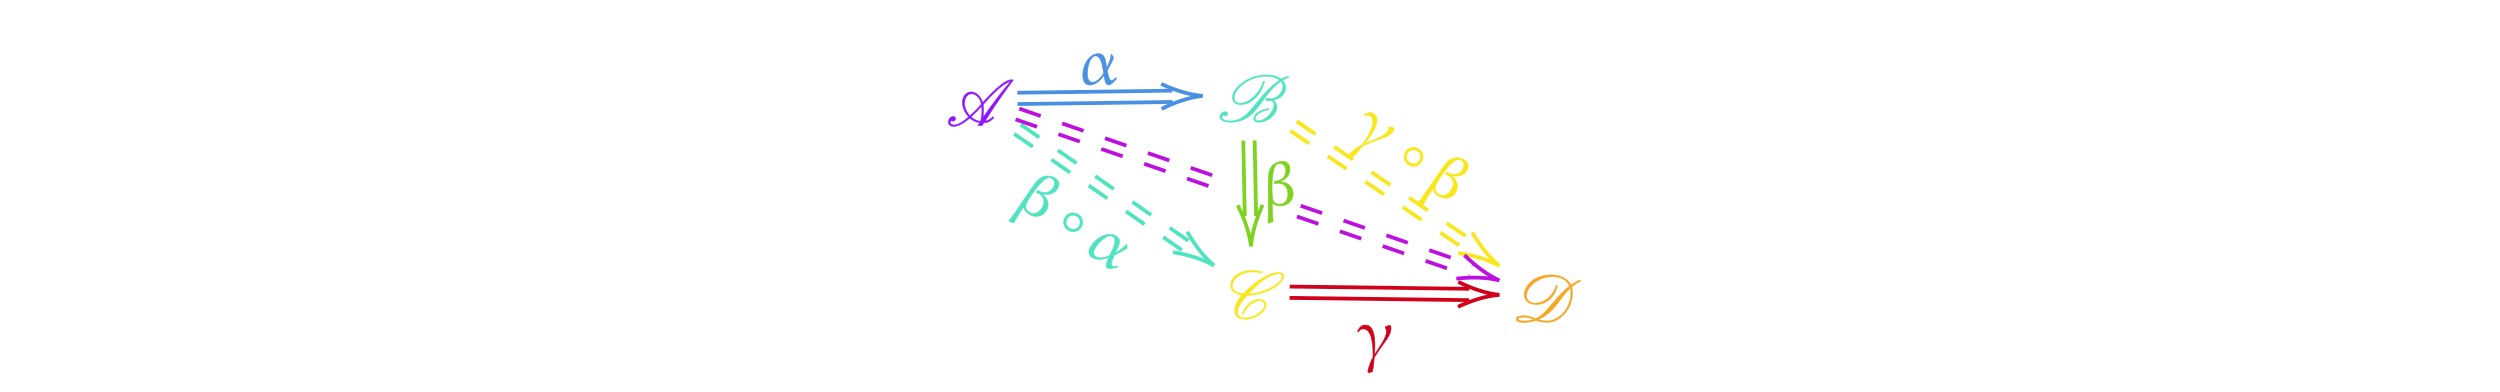
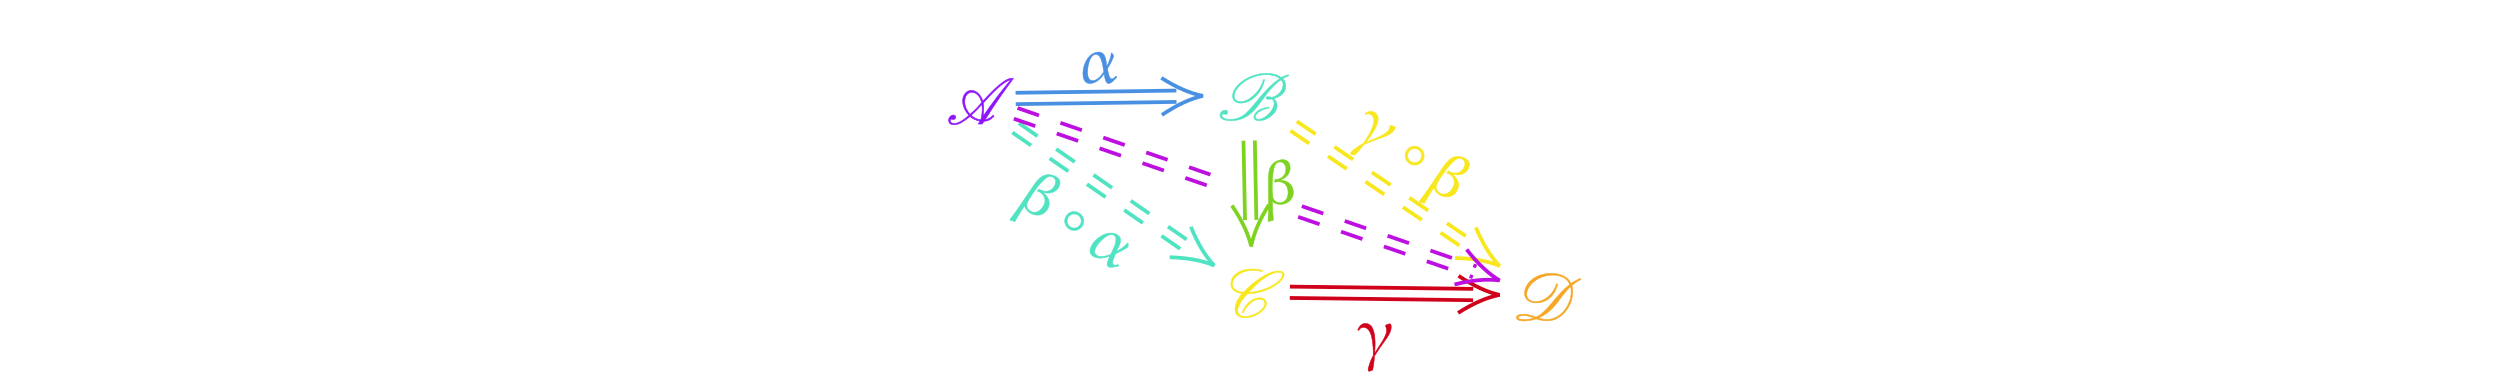
- <svg xmlns="http://www.w3.org/2000/svg" x="0" y="0" width="661.533" height="103.7" style="         width:661.533px;         height:103.7px;         background: transparent;         fill: none; ">
+ <svg xmlns="http://www.w3.org/2000/svg" x="0" y="0" width="661.433" height="103.6" style="         width:661.433px;         height:103.6px;         background: transparent;         fill: none; ">
  <svg class="role-diagram-draw-area">
    <g class="shapes-region" style="stroke: black; fill: none;">
      <g />
    </g>
    <g>
      <g class="connection-group">
        <g class="arrow-line">
-           <path class="connection real" stroke-dasharray="" d="  M269.2,24.54 L310.24,23.98 M269.24,27.54 L310.28,26.98" style="stroke: rgb(74, 144, 226); stroke-opacity: 1; stroke-width: 1px; fill: none; fill-opacity: 1;" />
+           <path class="connection real" stroke-dasharray="" d="  M268.7,24.55 L311.24,23.96 M268.74,27.55 L311.28,26.96" style="stroke: rgb(74, 144, 226); stroke-opacity: 1; stroke-width: 1px; fill: none; fill-opacity: 1;" />
          <g stroke="rgb(74,144,226)" stroke-opacity="1" transform="matrix(-0.9999049,0.01378766,-0.01378766,-0.9999049,318.263,25.36541)" style="stroke: rgb(74, 144, 226); stroke-width: 1px;">
-             <path d=" M10.93,-3.29 Q4.96,-0.45 0,0 Q4.96,0.45 10.93,3.29" />
+             <path d=" M10.93,-4.9 Q4.96,-1 0,0 Q4.96,1 10.93,4.9" />
          </g>
        </g>
      </g>
      <g class="connection-group">
        <g class="arrow-line">
-           <path class="connection real" stroke-dasharray="" d="  M331.99,37.17 L332.38,57.17 M328.99,37.23 L329.38,57.23" style="stroke: rgb(126, 211, 33); stroke-opacity: 1; stroke-width: 1px; fill: none; fill-opacity: 1;" />
+           <path class="connection real" stroke-dasharray="" d="  M331.99,37.17 L332.4,58.17 M328.99,37.23 L329.4,58.23" style="stroke: rgb(126, 211, 33); stroke-opacity: 1; stroke-width: 1px; fill: none; fill-opacity: 1;" />
          <g stroke="rgb(126,211,33)" stroke-opacity="1" transform="matrix(-0.01919744,-0.9998157,0.9998157,-0.01919744,331.0322,65.2)" style="stroke: rgb(126, 211, 33); stroke-width: 1px;">
-             <path d=" M10.93,-3.29 Q4.96,-0.45 0,0 Q4.96,0.45 10.93,3.29" />
+             <path d=" M10.93,-4.9 Q4.96,-1 0,0 Q4.96,1 10.93,4.9" />
          </g>
        </g>
      </g>
      <g class="connection-group">
        <g class="arrow-line">
-           <path class="connection real" stroke-dasharray="6 6" d="  M270.07,32.94 L315.54,64.47 M268.36,35.41 L313.83,66.94" style="stroke: rgb(80, 227, 194); stroke-opacity: 1; stroke-width: 1px; fill: none; fill-opacity: 1;" />
+           <path class="connection real" stroke-dasharray="6 6" d="  M269.57,32.6 L316.37,65.04 M267.86,35.06 L314.66,67.51" style="stroke: rgb(80, 227, 194); stroke-opacity: 1; stroke-width: 1px; fill: none; fill-opacity: 1;" />
          <g stroke="rgb(80,227,194)" stroke-opacity="1" transform="matrix(-0.8217464,-0.5698533,0.5698533,-0.8217464,321.263,70.26558)" style="stroke: rgb(80, 227, 194); stroke-width: 1px;">
-             <path d=" M10.93,-3.29 Q4.96,-0.45 0,0 Q4.96,0.45 10.93,3.29" />
+             <path d=" M10.93,-4.9 Q4.96,-1 0,0 Q4.96,1 10.93,4.9" />
          </g>
        </g>
      </g>
      <g class="connection-group">
        <g class="arrow-line">
-           <path class="connection real" stroke-dasharray="" d="  M341.28,75.83 L388.78,76.42 M341.24,78.83 L388.74,79.42" style="stroke: rgb(208, 2, 27); stroke-opacity: 1; stroke-width: 1px; fill: none; fill-opacity: 1;" />
+           <path class="connection real" stroke-dasharray="" d="  M341.28,75.83 L389.78,76.43 M341.24,78.83 L389.74,79.43" style="stroke: rgb(208, 2, 27); stroke-opacity: 1; stroke-width: 1px; fill: none; fill-opacity: 1;" />
          <g stroke="rgb(208,2,27)" stroke-opacity="1" transform="matrix(-0.999921,-0.01256604,0.01256604,-0.999921,396.763,78.0223)" style="stroke: rgb(208, 2, 27); stroke-width: 1px;">
-             <path d=" M10.93,-3.29 Q4.96,-0.45 0,0 Q4.96,0.45 10.93,3.29" />
+             <path d=" M10.93,-4.9 Q4.96,-1 0,0 Q4.96,1 10.93,4.9" />
          </g>
        </g>
      </g>
      <g class="connection-group">
        <g class="arrow-line">
-           <path class="connection real" stroke-dasharray="6 6" d="  M343.11,32.11 L390.99,64.62 M341.42,34.59 L389.3,67.1" style="stroke: rgb(248, 231, 28); stroke-opacity: 1; stroke-width: 1px; fill: none; fill-opacity: 1;" />
+           <path class="connection real" stroke-dasharray="6 6" d="  M343.11,32.11 L391.81,65.18 M341.42,34.59 L390.13,67.67" style="stroke: rgb(248, 231, 28); stroke-opacity: 1; stroke-width: 1px; fill: none; fill-opacity: 1;" />
          <g stroke="rgb(248,231,28)" stroke-opacity="1" transform="matrix(-0.8272767,-0.5617946,0.5617946,-0.8272767,396.763,70.35748)" style="stroke: rgb(248, 231, 28); stroke-width: 1px;">
-             <path d=" M10.93,-3.29 Q4.96,-0.45 0,0 Q4.96,0.45 10.93,3.29" />
+             <path d=" M10.93,-4.9 Q4.96,-1 0,0 Q4.96,1 10.93,4.9" />
          </g>
        </g>
      </g>
      <g class="connection-group">
        <g class="arrow-line">
-           <path class="connection real" stroke-dasharray="6 6" d="  M269.71,28.75 L322.42,46.95 M344.17,54.45 L389.69,70.17 M268.73,31.59 L321.45,49.79 M343.19,57.29 L388.71,73" style="stroke: rgb(189, 16, 224); stroke-opacity: 1; stroke-width: 1px; fill: none; fill-opacity: 1;" />
+           <path class="connection real" stroke-dasharray="6 6" d="  M269.21,28.58 L322.69,47.04 M344.43,54.55 L390.64,70.5 M268.23,31.41 L321.71,49.88 M343.45,57.38 L389.66,73.33" style="stroke: rgb(189, 16, 224); stroke-opacity: 1; stroke-width: 1px; fill: none; fill-opacity: 1;" />
          <g stroke="rgb(189,16,224)" stroke-opacity="1" transform="matrix(-0.9452911,-0.3262282,0.3262282,-0.9452911,396.763,74.19701)" style="stroke: rgb(189, 16, 224); stroke-width: 1px;">
-             <path d=" M10.93,-3.29 Q4.96,-0.45 0,0 Q4.96,0.45 10.93,3.29" />
+             <path d=" M10.93,-4.9 Q4.96,-1 0,0 Q4.96,1 10.93,4.9" />
          </g>
        </g>
      </g>
    </g>
    <g />
    <g />
  </svg>
  <svg width="660" height="102.167" style="width:660px;height:102.167px;font-family:Asana-Math, Asana;background:transparent;">
    <g>
      <g>
        <g>
-           <g transform="matrix(1,0,0,1,250.1833,33.23334)">
+           <g transform="matrix(1,0,0,1,250.2,32.81665)">
            <path transform="matrix(0.017,0,0,-0.017,0,0)" d="M546 66C477 73 429 107 397 135C450 182 550 288 564 306L568 237C568 161 557 96 546 66ZM379 151C339 199 297 263 297 347C297 435 342 495 408 495C469 495 538 437 559 334C462 217 397 168 379 151ZM581 120C588 144 592 172 592 250C592 259 588 319 587 328C722 480 899 665 1012 687L1012 686C873 524 722 326 581 120ZM46 60C46 2 91 -12 127 -12C158 -12 197 -2 235 17C273 38 323 71 378 117C413 90 459 56 535 46L505 0L569 0L597 42C691 46 744 112 753 124L739 138C703 99 659 76 615 68C778 333 940 554 1055 710L1055 709C1050 709 1036 713 1028 713C939 713 791 590 578 356C550 460 472 524 402 524C319 524 264 450 264 357C264 332 269 238 361 135C252 37 178 9 133 9C100 9 72 24 72 49C72 66 77 76 92 76C96 76 110 69 120 69C142 69 157 93 157 107C157 117 149 141 119 141C86 141 46 106 46 60Z" stroke="rgb(144,19,254)" stroke-opacity="1" stroke-width="8" fill="rgb(144,19,254)" fill-opacity="1" />
          </g>
        </g>
      </g>
    </g>
    <g>
      <g>
        <g>
-           <g transform="matrix(1,0,0,1,322.0167,32.23334)">
+           <g transform="matrix(1,0,0,1,322,31.81665)">
            <path transform="matrix(0.017,0,0,-0.017,0,0)" d="M740 631L721 630C694 537 645 455 571 389C500 323 432 289 365 289C306 289 267 321 267 374C267 508 489 709 767 709C879 709 946 675 977 648C705 473 560 167 388 62C334 29 272 13 202 13C149 13 76 29 76 74C76 90 83 100 96 100C102 100 117 91 131 91C151 91 167 111 167 124C167 138 156 157 127 157C84 157 46 119 46 78C46 45 71 -6 213 -6C635 -6 672 415 996 629C1014 611 1028 590 1028 555C1028 469 951 374 852 357C811 367 805 367 794 367C780 367 760 361 760 348C760 335 778 327 805 327L852 330C888 307 888 277 888 260C888 162 754 15 643 15C605 15 596 37 596 51C596 107 689 171 810 189L807 205C652 188 574 112 574 50C574 5 611 -6 656 -6C787 -6 934 110 934 230C934 273 918 301 883 338C977 363 1069 422 1069 530C1069 548 1069 594 1023 647C1036 655 1051 662 1067 671L1116 694L1110 710C1088 703 1067 696 1050 689L1001 666L1001 665C929 719 845 730 769 730C487 730 242 530 242 378C242 326 272 267 367 267C532 267 700 428 740 631Z" stroke="rgb(80,227,194)" stroke-opacity="1" stroke-width="8" fill="rgb(80,227,194)" fill-opacity="1" />
          </g>
        </g>
      </g>
    </g>
    <g>
      <g>
        <g>
-           <g transform="matrix(1,0,0,1,285.7667,22.23334)">
+           <g transform="matrix(1,0,0,1,285.7667,21.81665)">
            <path transform="matrix(0.017,0,0,-0.017,0,0)" d="M562 97L555 97C539 79 520 55 493 55C448 55 432 184 426 216C465 278 500 343 525 413C516 428 506 444 495 459L484 459C482 391 447 315 421 257L414 260C403 337 401 473 289 473C121 473 24 243 48 93C57 33 86 -16 154 -16C246 -16 324 64 372 131L375 128C381 95 392 -16 443 -16C489 -16 545 54 571 84C570 91 567 94 562 97ZM368 164C334 113 268 28 197 28C144 28 126 70 119 115C105 202 138 437 247 437C334 437 355 252 364 192Z" stroke="rgb(74,144,226)" stroke-opacity="1" stroke-width="8" fill="rgb(74,144,226)" fill-opacity="1" />
          </g>
        </g>
      </g>
    </g>
    <g>
      <g>
        <g>
-           <g transform="matrix(1,0,0,1,324.8834,84.23334)">
+           <g transform="matrix(1,0,0,1,324.8833,83.81665)">
            <path transform="matrix(0.017,0,0,-0.017,0,0)" d="M791 693C823 693 848 684 848 648C848 625 828 594 789 557C693 462 476 384 323 380L323 379C534 615 696 693 791 693ZM218 361C124 239 110 171 110 122C110 66 130 -15 277 -15C425 -15 598 105 598 208C598 266 554 296 493 296C384 296 278 209 218 66L237 61C290 171 391 274 495 274C557 274 574 235 574 210C574 116 406 5 272 5C204 5 152 33 152 93C152 179 230 278 301 355C659 374 874 564 874 656C874 701 828 713 789 713C639 713 418 567 241 383C144 390 70 434 70 510C70 607 194 722 390 722C446 722 505 710 533 705L539 721C495 733 435 744 377 744C279 744 200 722 138 677C76 633 45 578 45 513C45 482 50 388 218 361Z" stroke="rgb(248,231,28)" stroke-opacity="1" stroke-width="8" fill="rgb(248,231,28)" fill-opacity="1" />
          </g>
        </g>
      </g>
    </g>
    <g>
      <g>
        <g>
-           <g transform="matrix(1,0,0,1,334.35,54.23334)">
+           <g transform="matrix(1,0,0,1,334.35,53.81665)">
            <path transform="matrix(0.017,0,0,-0.017,0,0)" d="M458 205C443 301 360 358 269 360L268 369C355 400 426 479 409 581C399 644 360 680 296 680C265 680 236 673 208 661C58 595 73 439 73 289C74 102 79 -87 68 -273L77 -283C101 -274 125 -265 151 -259C140 -162 137 -66 134 29C172 -2 217 -15 261 -15C382 -15 478 80 458 205ZM376 208C391 115 355 12 249 12C192 12 150 45 141 103C125 205 122 573 202 629C217 640 235 646 254 646C306 646 336 606 343 558C361 446 280 371 174 371C173 359 172 347 168 337L177 329C192 336 207 339 224 339C306 339 363 291 376 208Z" stroke="rgb(126,211,33)" stroke-opacity="1" stroke-width="8" fill="rgb(126,211,33)" fill-opacity="1" />
          </g>
        </g>
      </g>
    </g>
    <g transform="matrix(0.8249162,0.565255,-0.565255,0.8249162,82.39195,-151.601)">
      <g>
        <g>
-           <g transform="matrix(1,0,0,1,269.8167,64.23334)">
+           <g transform="matrix(1,0,0,1,269.8167,63.81665)">
            <path transform="matrix(0.017,0,0,-0.017,0,0)" d="M458 205C443 301 360 358 269 360L268 369C355 400 426 479 409 581C399 644 360 680 296 680C265 680 236 673 208 661C58 595 73 439 73 289C74 102 79 -87 68 -273L77 -283C101 -274 125 -265 151 -259C140 -162 137 -66 134 29C172 -2 217 -15 261 -15C382 -15 478 80 458 205ZM376 208C391 115 355 12 249 12C192 12 150 45 141 103C125 205 122 573 202 629C217 640 235 646 254 646C306 646 336 606 343 558C361 446 280 371 174 371C173 359 172 347 168 337L177 329C192 336 207 339 224 339C306 339 363 291 376 208Z" stroke="rgb(80,227,194)" stroke-opacity="1" stroke-width="8" fill="rgb(80,227,194)" fill-opacity="1" />
          </g>
        </g>
        <g>
-           <g transform="matrix(1,0,0,1,281.9167,64.23334)">
+           <g transform="matrix(1,0,0,1,281.9166,63.81665)">
            <path transform="matrix(0.017,0,0,-0.017,0,0)" d="M342 271C342 352 277 417 195 417C112 417 47 352 47 271C47 188 112 124 195 124C277 124 342 188 342 271ZM304 271C304 209 254 161 195 161C133 161 85 209 85 271C85 331 133 380 195 380C254 380 304 331 304 271Z" stroke="rgb(80,227,194)" stroke-opacity="1" stroke-width="8" fill="rgb(80,227,194)" fill-opacity="1" />
          </g>
        </g>
        <g>
-           <g transform="matrix(1,0,0,1,291.9167,64.23334)">
+           <g transform="matrix(1,0,0,1,291.9166,63.81665)">
            <path transform="matrix(0.017,0,0,-0.017,0,0)" d="M562 97L555 97C539 79 520 55 493 55C448 55 432 184 426 216C465 278 500 343 525 413C516 428 506 444 495 459L484 459C482 391 447 315 421 257L414 260C403 337 401 473 289 473C121 473 24 243 48 93C57 33 86 -16 154 -16C246 -16 324 64 372 131L375 128C381 95 392 -16 443 -16C489 -16 545 54 571 84C570 91 567 94 562 97ZM368 164C334 113 268 28 197 28C144 28 126 70 119 115C105 202 138 437 247 437C334 437 355 252 364 192Z" stroke="rgb(80,227,194)" stroke-opacity="1" stroke-width="8" fill="rgb(80,227,194)" fill-opacity="1" />
          </g>
        </g>
      </g>
    </g>
    <g>
      <g>
        <g>
-           <g transform="matrix(1,0,0,1,400.4333,85.20001)">
+           <g transform="matrix(1,0,0,1,400.4333,84.78333)">
            <path transform="matrix(0.017,0,0,-0.017,0,0)" d="M180 15C128 15 73 20 73 45C73 56 91 76 154 76C218 76 265 60 318 40L318 39C274 24 230 15 180 15ZM897 440C897 245 737 15 520 15C468 15 415 29 389 38C522 98 610 184 680 276L719 328C784 416 840 482 889 530L889 529C897 495 897 467 897 440ZM587 733C327 733 172 566 172 423C172 354 217 273 355 273C528 273 649 404 687 560L671 573C628 421 493 293 343 293C252 293 205 343 205 409C205 543 384 706 611 706C746 706 839 652 876 557C672 417 523 119 347 51C302 71 232 98 156 98C106 98 45 85 45 45C40 11 110 -18 213 -5C267 0 290 5 351 23C374 17 441 -5 519 -5C576 -5 629 5 679 32C791 91 922 242 922 455C922 476 913 533 911 547C936 568 962 591 1050 639L1036 654C1015 644 950 612 897 577L897 576C875 618 801 733 587 733Z" stroke="rgb(245,166,35)" stroke-opacity="1" stroke-width="8" fill="rgb(245,166,35)" fill-opacity="1" />
          </g>
        </g>
      </g>
    </g>
    <g>
      <g>
        <g>
-           <g transform="matrix(1,0,0,1,359.7667,94.03336)">
+           <g transform="matrix(1,0,0,1,359.7667,93.61664)">
            <path transform="matrix(0.017,0,0,-0.017,0,0)" d="M88 473C23 473 -6 426 -31 377C-30 371 -26 368 -23 365L-17 366C2 394 19 412 56 412C151 412 182 290 193 220C207 136 211 53 209 -29C173 -86 142 -181 127 -249C132 -257 138 -265 143 -273C163 -268 182 -260 201 -251C215 -183 225 -106 227 -36C275 43 329 120 383 194C427 254 501 353 488 438C486 450 484 467 468 467C451 467 420 453 404 446L400 435C406 419 413 401 416 385C432 279 288 108 240 19L234 23C259 393 176 473 88 473Z" stroke="rgb(208,2,27)" stroke-opacity="1" stroke-width="8" fill="rgb(208,2,27)" fill-opacity="1" />
          </g>
        </g>
      </g>
    </g>
-     <g transform="matrix(0.8249162,0.565255,-0.565255,0.8249162,87.78244,-205.0708)">
+     <g transform="matrix(0.8249162,0.565255,-0.565255,0.8249162,87.78243,-205.0708)">
      <g>
        <g>
-           <g transform="matrix(1,0,0,1,358.9333,46.20001)">
+           <g transform="matrix(1,0,0,1,358.9333,45.78333)">
            <path transform="matrix(0.017,0,0,-0.017,0,0)" d="M88 473C23 473 -6 426 -31 377C-30 371 -26 368 -23 365L-17 366C2 394 19 412 56 412C151 412 182 290 193 220C207 136 211 53 209 -29C173 -86 142 -181 127 -249C132 -257 138 -265 143 -273C163 -268 182 -260 201 -251C215 -183 225 -106 227 -36C275 43 329 120 383 194C427 254 501 353 488 438C486 450 484 467 468 467C451 467 420 453 404 446L400 435C406 419 413 401 416 385C432 279 288 108 240 19L234 23C259 393 176 473 88 473Z" stroke="rgb(248,231,28)" stroke-opacity="1" stroke-width="8" fill="rgb(248,231,28)" fill-opacity="1" />
          </g>
        </g>
        <g>
-           <g transform="matrix(1,0,0,1,372.2,46.20001)">
+           <g transform="matrix(1,0,0,1,372.2167,45.78333)">
            <path transform="matrix(0.017,0,0,-0.017,0,0)" d="M342 271C342 352 277 417 195 417C112 417 47 352 47 271C47 188 112 124 195 124C277 124 342 188 342 271ZM304 271C304 209 254 161 195 161C133 161 85 209 85 271C85 331 133 380 195 380C254 380 304 331 304 271Z" stroke="rgb(248,231,28)" stroke-opacity="1" stroke-width="8" fill="rgb(248,231,28)" fill-opacity="1" />
          </g>
        </g>
        <g>
-           <g transform="matrix(1,0,0,1,382.2167,46.20001)">
+           <g transform="matrix(1,0,0,1,382.2167,45.78333)">
            <path transform="matrix(0.017,0,0,-0.017,0,0)" d="M458 205C443 301 360 358 269 360L268 369C355 400 426 479 409 581C399 644 360 680 296 680C265 680 236 673 208 661C58 595 73 439 73 289C74 102 79 -87 68 -273L77 -283C101 -274 125 -265 151 -259C140 -162 137 -66 134 29C172 -2 217 -15 261 -15C382 -15 478 80 458 205ZM376 208C391 115 355 12 249 12C192 12 150 45 141 103C125 205 122 573 202 629C217 640 235 646 254 646C306 646 336 606 343 558C361 446 280 371 174 371C173 359 172 347 168 337L177 329C192 336 207 339 224 339C306 339 363 291 376 208Z" stroke="rgb(248,231,28)" stroke-opacity="1" stroke-width="8" fill="rgb(248,231,28)" fill-opacity="1" />
          </g>
        </g>
      </g>
    </g>
  </svg>
</svg>
